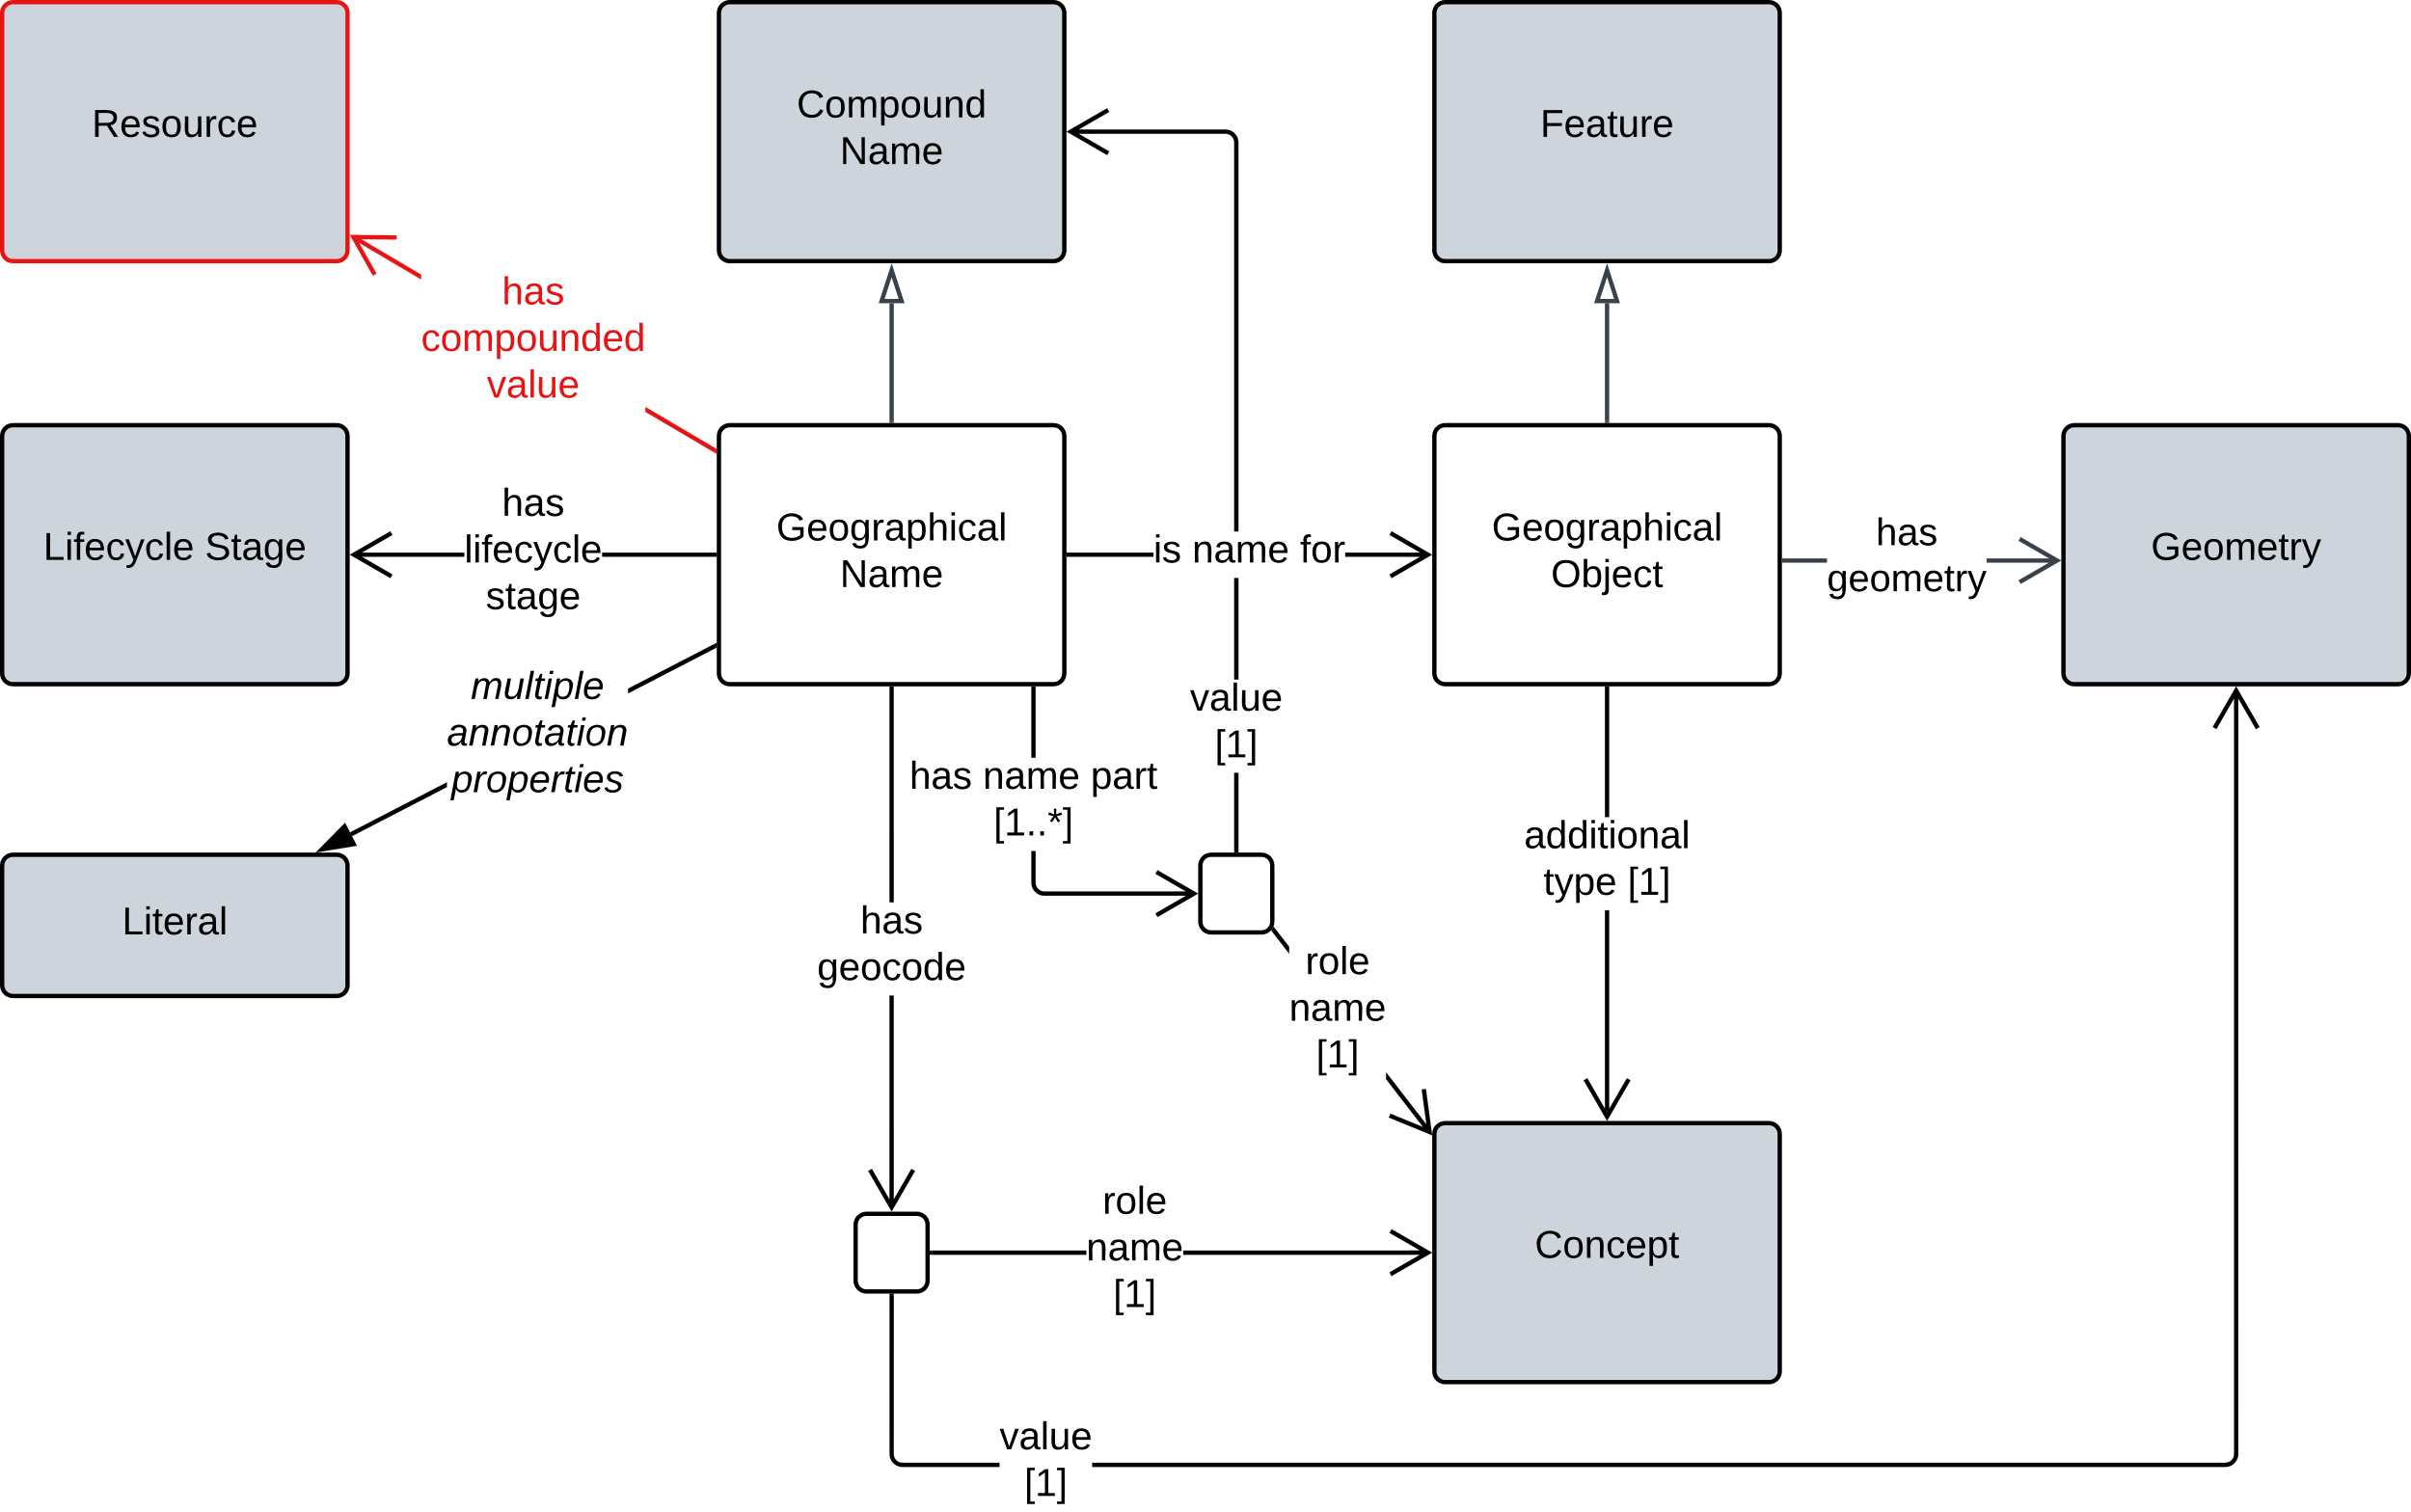
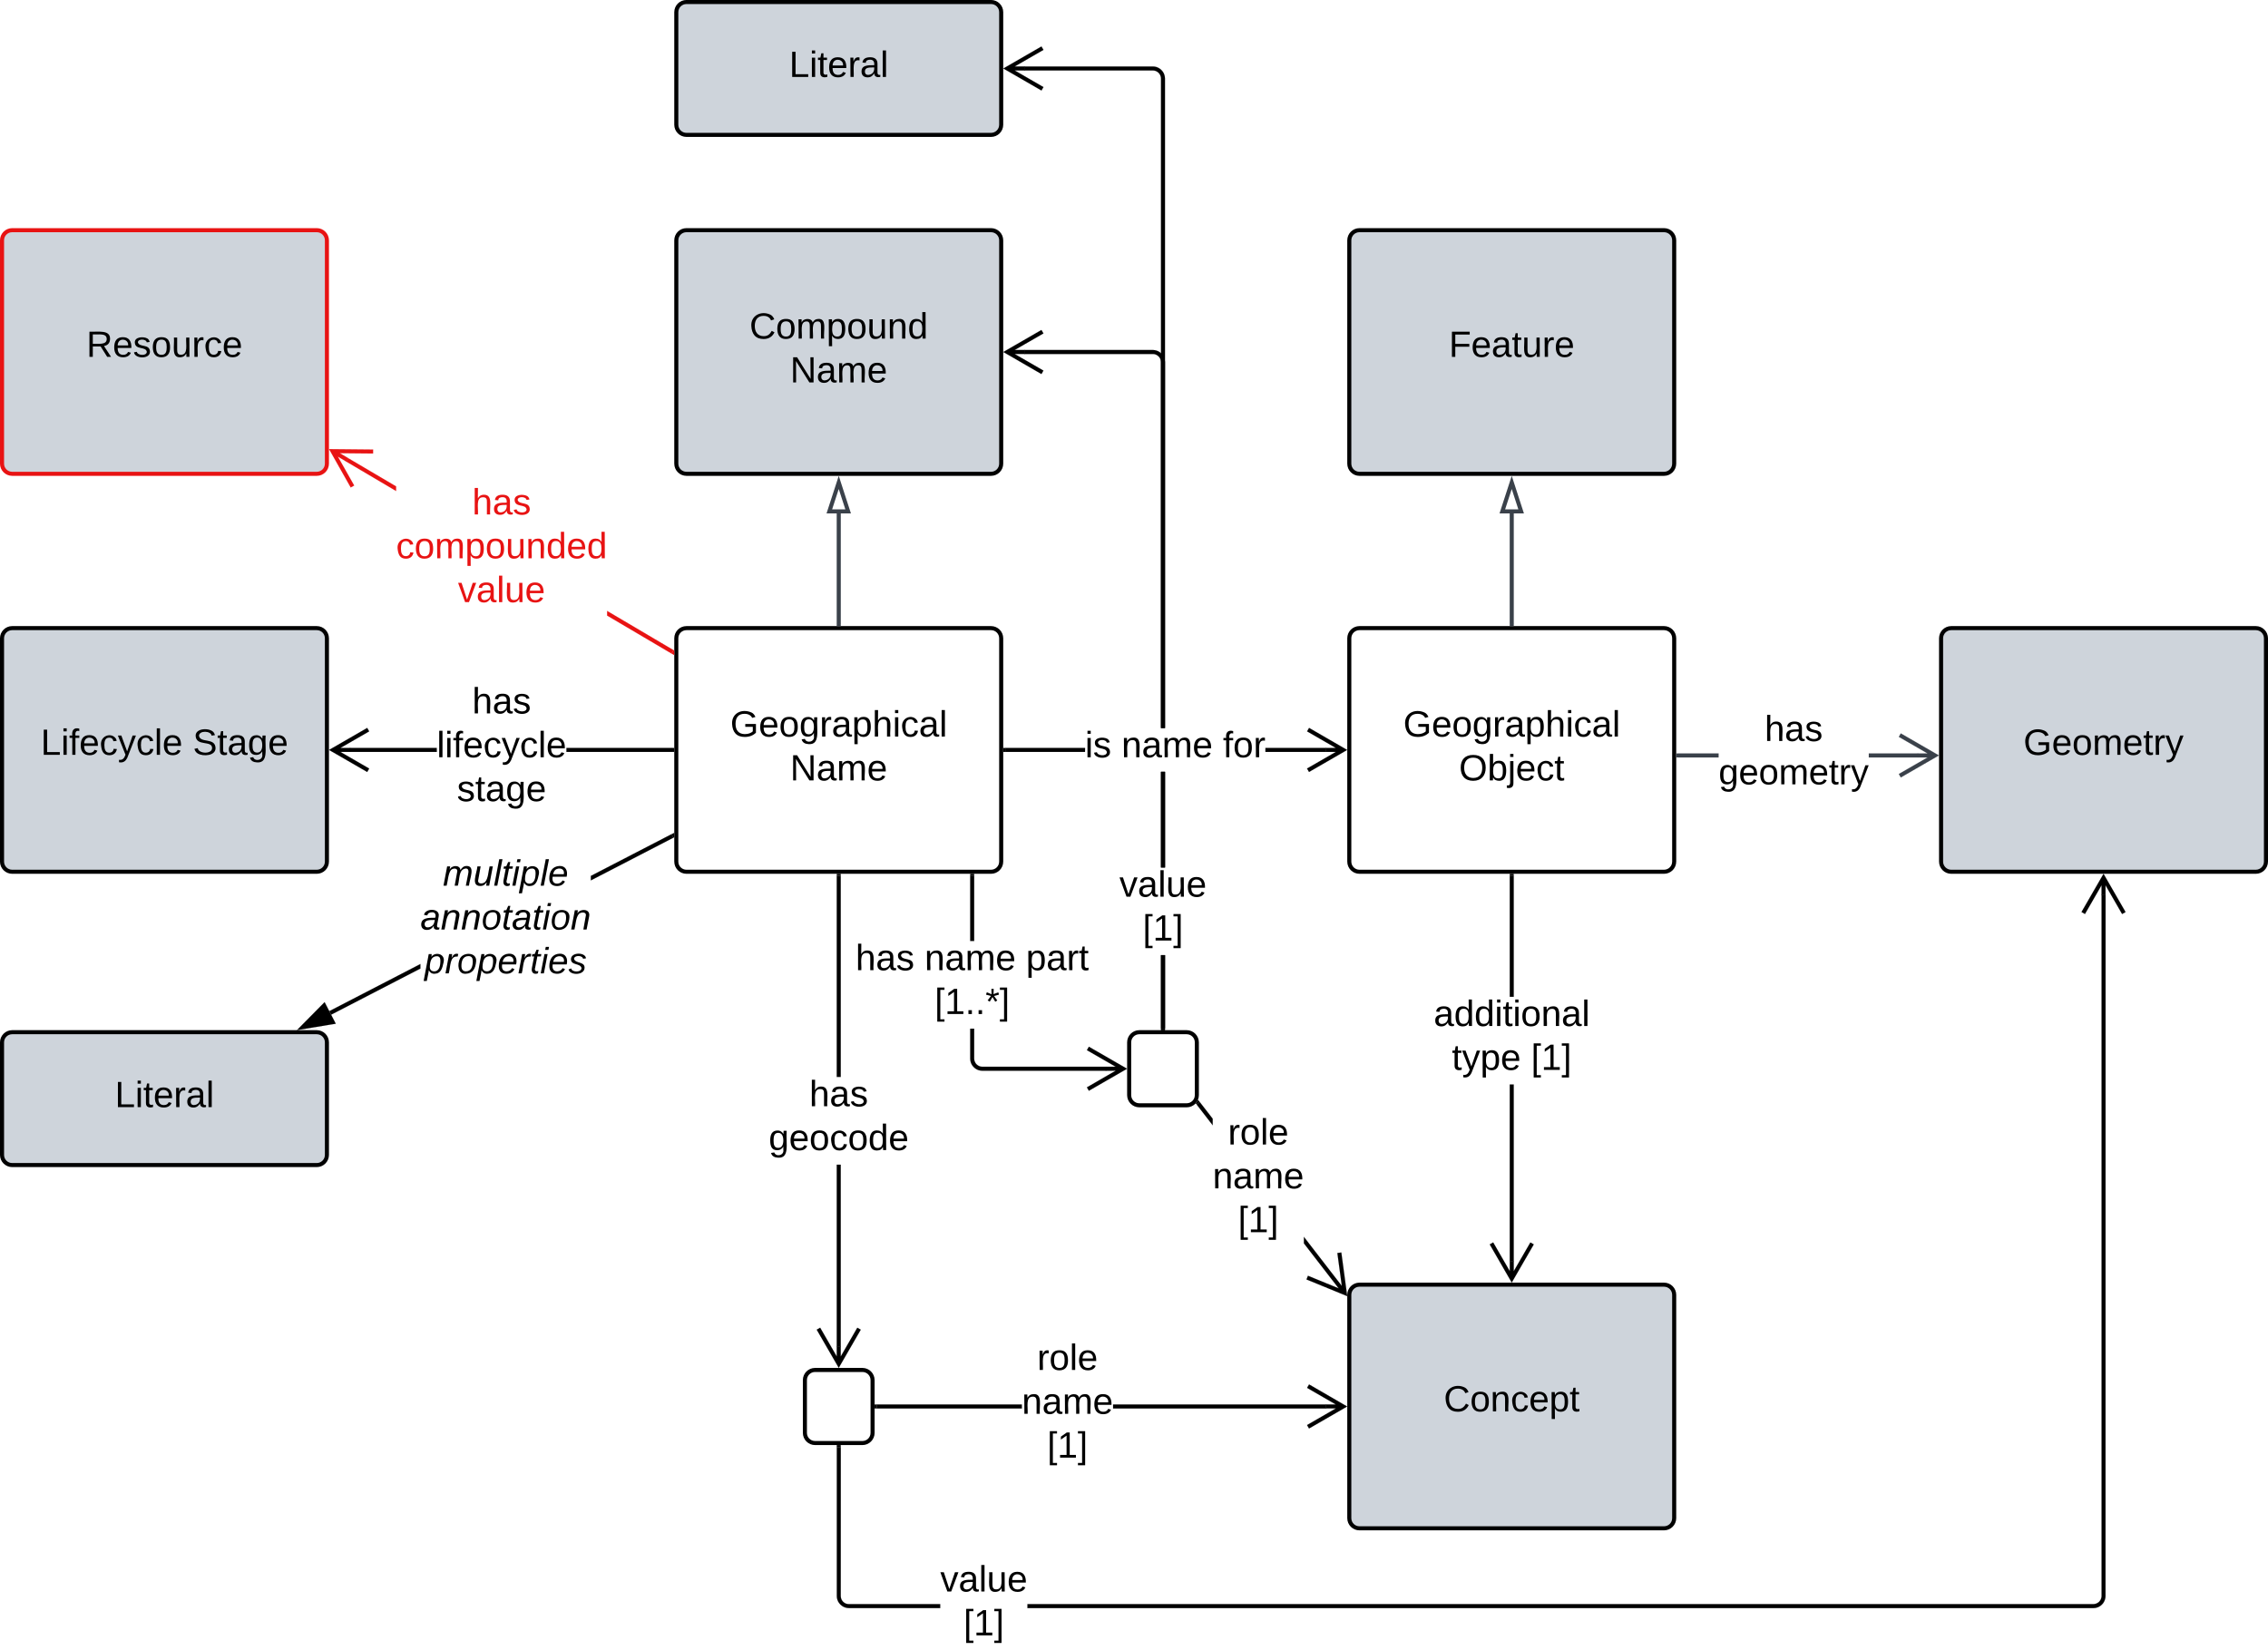
- <svg xmlns="http://www.w3.org/2000/svg" xmlns:ns1="lucid" xmlns:xlink="http://www.w3.org/1999/xlink" width="1116.92" height="700.28">
-   <g transform="translate(221.4369 704.0159)" ns1:page-tab-id="-rG4JPzH.xPq">
+ <svg xmlns="http://www.w3.org/2000/svg" xmlns:ns1="lucid" xmlns:xlink="http://www.w3.org/1999/xlink" width="1116.92" height="812.65">
+   <g transform="translate(221.4369 816.387)" ns1:page-tab-id="-rG4JPzH.xPq">
    <path d="M-500-1000h1500V0H-500z" fill="#fff" />
    <path d="M312.9-446.04h-39.28V-448h39.3zm118.76 0h-29.9V-448h29.9z" stroke="#000" stroke-width=".05" />
    <path d="M273.64-446.04h-1.02V-448h1.02z" />
    <path stroke="#000" stroke-width=".05" />
    <path d="M442-447.02l-18.78 10.85-.98-1.7 14.17-8.17h-4.85V-448h4.86l-14.16-8.17.98-1.7z" stroke="#000" stroke-width=".05" />
    <use xlink:href="#a" transform="matrix(1,0,0,1,312.9083,-457.8159) translate(0.005 14.4)" />
    <use xlink:href="#b" transform="matrix(1,0,0,1,312.9083,-457.8159) translate(17.955 14.4)" />
    <use xlink:href="#c" transform="matrix(1,0,0,1,312.9083,-457.8159) translate(67.905 14.4)" />
    <path d="M111.62-502.02a5 5 0 0 1 5-5h150a5 5 0 0 1 5 5v110a5 5 0 0 1-5 5h-150a5 5 0 0 1-5-5z" stroke="#000" stroke-width="2" fill="#fff" />
    <use xlink:href="#d" transform="matrix(1,0,0,1,123.6171,-495.0159) translate(14.575 41.4)" />
    <use xlink:href="#e" transform="matrix(1,0,0,1,123.6171,-495.0159) translate(44.05 63)" />
    <path d="M443.05-502.02a5 5 0 0 1 5-5h150a5 5 0 0 1 5 5v110a5 5 0 0 1-5 5h-150a5 5 0 0 1-5-5z" stroke="#000" stroke-width="2" fill="#fff" />
    <use xlink:href="#d" transform="matrix(1,0,0,1,455.0496,-495.0159) translate(14.575 41.4)" />
    <use xlink:href="#f" transform="matrix(1,0,0,1,455.0496,-495.0159) translate(42.025 63)" />
    <path d="M524.02-195.04h-1.94v-87.2h1.94zm0-130.4h-1.94v-59.58h1.94z" stroke="#000" stroke-width=".05" />
    <path d="M524.02-385h-1.94V-386h1.94z" />
    <path stroke="#000" stroke-width=".05" />
    <path d="M533.9-203.48l-10.85 18.78-10.84-18.78 1.7-.98 8.18 14.17v-4.85h1.94v4.86l8.2-14.16z" stroke="#000" stroke-width=".05" />
    <use xlink:href="#g" transform="matrix(1,0,0,1,484.6246,-325.4502) translate(0.005 14.4)" />
    <use xlink:href="#h" transform="matrix(1,0,0,1,484.6246,-325.4502) translate(8.93 36)" />
    <use xlink:href="#i" transform="matrix(1,0,0,1,484.6246,-325.4502) translate(47.93 36)" />
    <path d="M258.3-295.04l.06.67.15.6.25.6.33.53.4.48.5.4.53.34.6.25.6.14.67.05h60.88v1.96H262.3l-.9-.08-.9-.2-.88-.37-.8-.5-.7-.6-.62-.72-.5-.8-.35-.85-.22-.92-.07-.9v-14.78h1.95zm0-57.9h-1.94v-32.08h1.95z" stroke="#000" stroke-width=".05" />
    <path d="M258.3-385h-1.94V-386h1.95z" />
    <path stroke="#000" stroke-width=".05" />
    <path d="M333.6-290l-18.8 10.84-.97-1.68 14.17-8.2-4.86.02v-1.96H328l-14.17-8.18.98-1.68z" stroke="#000" stroke-width=".05" />
    <use xlink:href="#j" transform="matrix(1,0,0,1,199.8833,-352.9483) translate(0.005 14.4)" />
    <use xlink:href="#b" transform="matrix(1,0,0,1,199.8833,-352.9483) translate(34.005 14.4)" />
    <use xlink:href="#k" transform="matrix(1,0,0,1,199.8833,-352.9483) translate(83.955 14.4)" />
    <use xlink:href="#l" transform="matrix(1,0,0,1,199.8833,-352.9483) translate(38.955 36)" />
    <path d="M-220.44-698.02a5 5 0 0 1 5-5h150a5 5 0 0 1 5 5v110a5 5 0 0 1-5 5h-150a5 5 0 0 1-5-5z" stroke="#e81313" stroke-width="2" fill="#ced4db" />
    <use xlink:href="#m" transform="matrix(1,0,0,1,-208.4369,-691.0159) translate(29.55 50.4)" />
    <path d="M110.25-496.18l-1 1.68-31.7-18.7.02-2.27zm-136.63-80.65v2.27l-24.6-14.53.98-1.66z" stroke="#e81313" stroke-width=".05" fill="#e81313" />
    <path d="M110.62-495.96v2.26l-1.38-.8 1-1.7z" fill="#e81313" />
    <path stroke="#e81313" stroke-width=".05" fill="#e81313" />
    <path d="M-37.7-594.97l-.02 1.95-16.37-.16 4.2 2.47-1 1.67-4.18-2.47 8.05 14.25-1.7.96-10.66-18.88z" stroke="#e81313" stroke-width=".05" fill="#e81313" />
    <use xlink:href="#n" transform="matrix(1,0,0,1,-26.38494,-577.4159) translate(37.48 14.4)" />
    <use xlink:href="#o" transform="matrix(1,0,0,1,-26.38494,-577.4159) translate(0.005 36)" />
    <use xlink:href="#p" transform="matrix(1,0,0,1,-26.38494,-577.4159) translate(30.505 57.6)" />
    <path d="M-220.44-502.02a5 5 0 0 1 5-5h150a5 5 0 0 1 5 5v110a5 5 0 0 1-5 5h-150a5 5 0 0 1-5-5z" stroke="#000" stroke-width="2" fill="#ced4db" />
    <use xlink:href="#q" transform="matrix(1,0,0,1,-208.4369,-495.0159) translate(7.05 50.4)" />
    <use xlink:href="#r" transform="matrix(1,0,0,1,-208.4369,-495.0159) translate(81.95 50.4)" />
    <path d="M-6.33-446.04h-42.72V-448h42.7zm115.95 0h-52.1V-448h52.1z" stroke="#000" stroke-width=".05" />
    <path d="M110.62-446.04h-1.03V-448h1.02z" />
    <path stroke="#000" stroke-width=".05" />
    <path d="M-39.63-456.17L-53.8-448h4.86v1.96h-4.86l14.17 8.18-.97 1.7-18.8-10.86 18.8-10.84z" stroke="#000" stroke-width=".05" />
    <use xlink:href="#s" transform="matrix(1,0,0,1,-6.334938,-479.4159) translate(17.43 14.4)" />
    <use xlink:href="#t" transform="matrix(1,0,0,1,-6.334938,-479.4159) translate(0.005 36)" />
    <use xlink:href="#u" transform="matrix(1,0,0,1,-6.334938,-479.4159) translate(9.93 57.6)" />
    <path d="M624.9-443.34h-19.85v-1.95h19.86zm98.2 0h-24.2v-1.95h24.2z" stroke="#3a414a" stroke-width=".05" fill="#3a414a" />
    <path d="M605.08-443.34h-1.03v-1.95h1.03z" fill="#3a414a" />
    <path stroke="#3a414a" stroke-width=".05" fill="#3a414a" />
    <path d="M733.43-444.32l-18.78 10.85-.98-1.7 14.17-8.17h-4.86v-1.95h4.86l-14.17-8.17.98-1.7z" stroke="#3a414a" stroke-width=".05" fill="#3a414a" />
    <use xlink:href="#v" transform="matrix(1,0,0,1,624.9139,-465.6508) translate(22.67167 14.22222)" />
    <use xlink:href="#w" transform="matrix(1,0,0,1,624.9139,-465.6508) translate(0.005 35.55556)" />
    <path d="M-14.4-339.36l-43.96 22.73-.9-1.74 44.85-23.2zm124.58-64.44l-40.64 21.02v-2.2l39.74-20.55z" stroke="#000" stroke-width=".05" />
    <path d="M110.62-404.03l-.47.24-.9-1.72 1.37-.7z" />
    <path stroke="#000" stroke-width=".05" />
    <path d="M-57.56-312.92l-14.8 2.43 10.54-10.66z" />
    <path d="M-56.08-312.18l-19.1 3.14 13.6-13.76zm-13.48.24l10.5-1.73-3-5.85z" stroke="#000" stroke-width=".05" />
    <use xlink:href="#x" transform="matrix(1,0,0,1,-14.40786,-394.5703) translate(11.08 14.4)" />
    <use xlink:href="#y" transform="matrix(1,0,0,1,-14.40786,-394.5703) translate(0.005 36)" />
    <use xlink:href="#z" transform="matrix(1,0,0,1,-14.40786,-394.5703) translate(2.055 57.6)" />
    <path d="M734.48-502.02a5 5 0 0 1 5-5h150a5 5 0 0 1 5 5v110a5 5 0 0 1-5 5h-150a5 5 0 0 1-5-5z" stroke="#000" stroke-width="2" fill="#ced4db" />
    <use xlink:href="#A" transform="matrix(1,0,0,1,746.4822,-495.0159) translate(28.55 50.4)" />
    <path d="M111.62-698.02a5 5 0 0 1 5-5h150a5 5 0 0 1 5 5v110a5 5 0 0 1-5 5h-150a5 5 0 0 1-5-5z" stroke="#000" stroke-width="2" fill="#ced4db" />
    <use xlink:href="#B" transform="matrix(1,0,0,1,123.6171,-691.0159) translate(24.05 41.4)" />
    <use xlink:href="#e" transform="matrix(1,0,0,1,123.6171,-691.0159) translate(44.05 63)" />
    <path d="M191.62-509.02v-54.5" stroke="#3a414a" stroke-width="2" fill="none" />
    <path d="M192.6-508.02h-1.96v-1.02h1.95z" stroke="#3a414a" stroke-width=".05" fill="#3a414a" />
    <path d="M191.62-578.78l4.63 14.27h-9.27z" stroke="#3a414a" stroke-width="2" fill="#fff" />
    <path d="M443.05-698.02a5 5 0 0 1 5-5h150a5 5 0 0 1 5 5v110a5 5 0 0 1-5 5h-150a5 5 0 0 1-5-5z" stroke="#000" stroke-width="2" fill="#ced4db" />
    <use xlink:href="#C" transform="matrix(1,0,0,1,455.0496,-691.0159) translate(37.05 50.4)" />
    <path d="M523.05-509.02v-54.5" stroke="#3a414a" stroke-width="2" fill="none" />
    <path d="M524.02-508.02h-1.94v-1.02h1.94z" stroke="#3a414a" stroke-width=".05" fill="#3a414a" />
    <path d="M523.05-578.78l4.63 14.27h-9.27z" stroke="#3a414a" stroke-width="2" fill="#fff" />
    <path d="M-220.44-303a5 5 0 0 1 5-5h150a5 5 0 0 1 5 5v55.44a5 5 0 0 1-5 5h-150a5 5 0 0 1-5-5z" stroke="#000" stroke-width="2" fill="#ced4db" />
    <use xlink:href="#D" transform="matrix(1,0,0,1,-208.4369,-296) translate(43.575 24.9)" />
    <path d="M443.05-178.65a5 5 0 0 1 5-5h150a5 5 0 0 1 5 5v110a5 5 0 0 1-5 5h-150a5 5 0 0 1-5-5z" stroke="#000" stroke-width="2" fill="#ced4db" />
    <use xlink:href="#E" transform="matrix(1,0,0,1,455.0496,-171.6508) translate(34.525 50.4)" />
    <path d="M281.8-122.68h-71.52v-1.95h71.5zm149.86 0H326.74v-1.95h104.92z" stroke="#000" stroke-width=".05" />
    <path d="M210.3-122.68h-1.02v-1.95h1.03z" />
    <path stroke="#000" stroke-width=".05" />
    <path d="M442-123.65l-18.78 10.84-.98-1.7 14.17-8.18h-4.85v-1.95h4.86l-14.16-8.18.98-1.7z" stroke="#000" stroke-width=".05" />
    <use xlink:href="#F" transform="matrix(1,0,0,1,281.7872,-156.0508) translate(7.53 14.4)" />
    <use xlink:href="#G" transform="matrix(1,0,0,1,281.7872,-156.0508) translate(0.005 36)" />
    <use xlink:href="#H" transform="matrix(1,0,0,1,281.7872,-156.0508) translate(12.48 57.6)" />
    <path d="M192.6-153.04h-1.96v-89.7h1.95zm0-132.9h-1.96V-385h1.95z" stroke="#000" stroke-width=".05" />
    <path d="M192.6-385h-1.96V-386h1.95z" />
    <path stroke="#000" stroke-width=".05" />
    <path d="M202.46-161.48l-10.84 18.78-10.85-18.78 1.7-.98 8.17 14.17v-4.85h1.95v4.86l8.17-14.16z" stroke="#000" stroke-width=".05" />
-     <g>
-       <use xlink:href="#I" transform="matrix(1,0,0,1,157.1171,-285.9333) translate(20.005 14.4)" />
-       <use xlink:href="#J" transform="matrix(1,0,0,1,157.1171,-285.9333) translate(0.005 36)" />
-     </g>
+     <use xlink:href="#I" transform="matrix(1,0,0,1,157.1171,-285.9333) translate(20.005 14.4)" />
+     <use xlink:href="#J" transform="matrix(1,0,0,1,157.1171,-285.9333) translate(0.005 36)" />
    <path d="M436.47-186.77l-1.54 1.2L420.7-204v-3.18zm-60.7-78.62v3.2l-7.9-10.2 1.54-1.2z" stroke="#000" stroke-width=".05" />
    <path d="M369.43-273.58l-1.54 1.2-.48-.6.4-.5.5-.8.2-.48z" />
    <path stroke="#000" stroke-width=".05" />
    <path d="M442.02-178l-20.06-8.23.74-1.8 15.13 6.2-2.97-3.84 1.54-1.2 2.98 3.86-2.2-16.22 1.94-.27z" stroke="#000" stroke-width=".05" />
    <g>
      <use xlink:href="#F" transform="matrix(1,0,0,1,375.7589,-267.0901) translate(7.53 14.4)" />
      <use xlink:href="#G" transform="matrix(1,0,0,1,375.7589,-267.0901) translate(0.005 36)" />
      <use xlink:href="#H" transform="matrix(1,0,0,1,375.7589,-267.0901) translate(12.48 57.6)" />
    </g>
    <path d="M334.64-303a5 5 0 0 1 5-5h23.33a5 5 0 0 1 5 5v26a5 5 0 0 1-5 5h-23.33a5 5 0 0 1-5-5z" stroke="#000" stroke-width="2" fill="#fff" />
    <path d="M352.28-310h-1.95v-35.95h1.95zm0-79.15h-1.95v-47.07h1.95zm-5.04-254.77l.9.22.88.36.8.5.7.6.62.7.5.8.35.88.2.9.08.9v180.24h-1.95v-180.16l-.05-.66-.15-.62-.24-.58-.34-.54-.4-.48-.5-.4-.53-.34-.58-.24-.6-.15-.68-.04H283V-644h63.35z" stroke="#000" stroke-width=".05" />
    <path d="M352.28-309h-1.95v-1.03h1.95z" />
    <path stroke="#000" stroke-width=".05" />
    <path d="M292.43-652.17L278.25-644h4.86v1.96h-4.86l14.17 8.18-.98 1.7-18.78-10.86 18.78-10.84z" stroke="#000" stroke-width=".05" />
    <g>
      <use xlink:href="#K" transform="matrix(1,0,0,1,329.8313,-389.1475) translate(0.005 14.4)" />
      <use xlink:href="#H" transform="matrix(1,0,0,1,329.8313,-389.1475) translate(11.48 36)" />
    </g>
    <path d="M174.95-136.65a5 5 0 0 1 5-5h23.33a5 5 0 0 1 5 5v26a5 5 0 0 1-5 5h-23.33a5 5 0 0 1-5-5z" stroke="#000" stroke-width="2" fill="#fff" />
    <path d="M192.6-30.37l.05.67.14.6.23.6.33.53.4.48.5.42.53.33.57.24.62.14.66.05h44.95v1.94H196.6l-.9-.07-.9-.22-.88-.36-.8-.5-.7-.6-.62-.72-.5-.8-.35-.87-.22-.9-.06-.9v-73.35h1.95zm622.86.07l-.07.9-.23.9-.36.88-.48.8-.6.7-.72.62-.8.5-.87.35-.9.22-.9.07H284.55v-1.95h524.88l.67-.06.63-.15.58-.25.55-.33.48-.4.4-.5.34-.53.24-.6.16-.6.05-.67v-345.26h1.96z" stroke="#000" stroke-width=".05" />
    <path d="M192.6-103.63h-1.96v-1.02h1.95z" />
    <path stroke="#000" stroke-width=".05" />
    <path d="M825.33-367.18l-1.7.97-8.17-14.18v4.86h-1.95v-4.86l-8.17 14.17-1.7-.98 10.85-18.8z" stroke="#000" stroke-width=".05" />
    <g>
      <use xlink:href="#K" transform="matrix(1,0,0,1,241.6055,-46.93333) translate(0.005 14.4)" />
      <use xlink:href="#H" transform="matrix(1,0,0,1,241.6055,-46.93333) translate(11.48 36)" />
    </g>
+     <path d="M111.62-810.4a5 5 0 0 1 5-5h150a5 5 0 0 1 5 5v55.45a5 5 0 0 1-5 5h-150a5 5 0 0 1-5-5z" stroke="#000" stroke-width="2" fill="#ced4db" />
+     <g>
+       <use xlink:href="#D" transform="matrix(1,0,0,1,123.6171,-803.387) translate(43.575 24.9)" />
+     </g>
+     <path d="M352.28-310h-1.95v-35.95h1.95zm0-79.15h-1.95v-47.07h1.95zm-5.04-394.42l.9.22.88.36.8.5.7.6.62.72.5.8.35.87.2.9.08.9v319.88h-1.95v-319.8l-.05-.68-.15-.6-.24-.6-.34-.53-.4-.48-.5-.42-.53-.33-.58-.24-.6-.14-.68-.05H283v-1.94h63.35z" stroke="#000" stroke-width=".05" />
+     <path d="M352.28-309h-1.95v-1.03h1.95z" />
+     <path stroke="#000" stroke-width=".05" />
+     <path d="M292.43-791.82l-14.17 8.18h4.86v1.95h-4.86l14.17 8.2-.98 1.68-18.78-10.85 18.78-10.84z" stroke="#000" stroke-width=".05" />
    <defs>
      <path d="M24-231v-30h32v30H24zM24 0v-190h32V0H24" id="L" />
      <path d="M135-143c-3-34-86-38-87 0 15 53 115 12 119 90S17 21 10-45l28-5c4 36 97 45 98 0-10-56-113-15-118-90-4-57 82-63 122-42 12 7 21 19 24 35" id="M" />
      <g id="a">
        <use transform="matrix(0.05,0,0,0.05,0,0)" xlink:href="#L" />
        <use transform="matrix(0.05,0,0,0.05,3.95,0)" xlink:href="#M" />
      </g>
      <path d="M117-194c89-4 53 116 60 194h-32v-121c0-31-8-49-39-48C34-167 62-67 57 0H25l-1-190h30c1 10-1 24 2 32 11-22 29-35 61-36" id="N" />
      <path d="M141-36C126-15 110 5 73 4 37 3 15-17 15-53c-1-64 63-63 125-63 3-35-9-54-41-54-24 1-41 7-42 31l-33-3c5-37 33-52 76-52 45 0 72 20 72 64v82c-1 20 7 32 28 27v20c-31 9-61-2-59-35zM48-53c0 20 12 33 32 33 41-3 63-29 60-74-43 2-92-5-92 41" id="O" />
      <path d="M210-169c-67 3-38 105-44 169h-31v-121c0-29-5-50-35-48C34-165 62-65 56 0H25l-1-190h30c1 10-1 24 2 32 10-44 99-50 107 0 11-21 27-35 58-36 85-2 47 119 55 194h-31v-121c0-29-5-49-35-48" id="P" />
      <path d="M100-194c63 0 86 42 84 106H49c0 40 14 67 53 68 26 1 43-12 49-29l28 8c-11 28-37 45-77 45C44 4 14-33 15-96c1-61 26-98 85-98zm52 81c6-60-76-77-97-28-3 7-6 17-6 28h103" id="Q" />
      <g id="b">
        <use transform="matrix(0.05,0,0,0.05,0,0)" xlink:href="#N" />
        <use transform="matrix(0.05,0,0,0.05,10,0)" xlink:href="#O" />
        <use transform="matrix(0.05,0,0,0.05,20,0)" xlink:href="#P" />
        <use transform="matrix(0.05,0,0,0.05,34.95,0)" xlink:href="#Q" />
      </g>
      <path d="M101-234c-31-9-42 10-38 44h38v23H63V0H32v-167H5v-23h27c-7-52 17-82 69-68v24" id="R" />
      <path d="M100-194c62-1 85 37 85 99 1 63-27 99-86 99S16-35 15-95c0-66 28-99 85-99zM99-20c44 1 53-31 53-75 0-43-8-75-51-75s-53 32-53 75 10 74 51 75" id="S" />
      <path d="M114-163C36-179 61-72 57 0H25l-1-190h30c1 12-1 29 2 39 6-27 23-49 58-41v29" id="T" />
      <g id="c">
        <use transform="matrix(0.05,0,0,0.05,0,0)" xlink:href="#R" />
        <use transform="matrix(0.05,0,0,0.05,5,0)" xlink:href="#S" />
        <use transform="matrix(0.05,0,0,0.05,15,0)" xlink:href="#T" />
      </g>
      <path d="M143 4C61 4 22-44 18-125c-5-107 100-154 193-111 17 8 29 25 37 43l-32 9c-13-25-37-40-76-40-61 0-88 39-88 99 0 61 29 100 91 101 35 0 62-11 79-27v-45h-74v-28h105v86C228-13 192 4 143 4" id="U" />
      <path d="M177-190C167-65 218 103 67 71c-23-6-38-20-44-43l32-5c15 47 100 32 89-28v-30C133-14 115 1 83 1 29 1 15-40 15-95c0-56 16-97 71-98 29-1 48 16 59 35 1-10 0-23 2-32h30zM94-22c36 0 50-32 50-73 0-42-14-75-50-75-39 0-46 34-46 75s6 73 46 73" id="V" />
      <path d="M115-194c55 1 70 41 70 98S169 2 115 4C84 4 66-9 55-30l1 105H24l-1-265h31l2 30c10-21 28-34 59-34zm-8 174c40 0 45-34 45-75s-6-73-45-74c-42 0-51 32-51 76 0 43 10 73 51 73" id="W" />
      <path d="M106-169C34-169 62-67 57 0H25v-261h32l-1 103c12-21 28-36 61-36 89 0 53 116 60 194h-32v-121c2-32-8-49-39-48" id="X" />
      <path d="M96-169c-40 0-48 33-48 73s9 75 48 75c24 0 41-14 43-38l32 2c-6 37-31 61-74 61-59 0-76-41-82-99-10-93 101-131 147-64 4 7 5 14 7 22l-32 3c-4-21-16-35-41-35" id="Y" />
      <path d="M24 0v-261h32V0H24" id="Z" />
      <g id="d">
        <use transform="matrix(0.05,0,0,0.05,0,0)" xlink:href="#U" />
        <use transform="matrix(0.05,0,0,0.05,14,0)" xlink:href="#Q" />
        <use transform="matrix(0.05,0,0,0.05,24,0)" xlink:href="#S" />
        <use transform="matrix(0.05,0,0,0.05,34,0)" xlink:href="#V" />
        <use transform="matrix(0.05,0,0,0.05,44,0)" xlink:href="#T" />
        <use transform="matrix(0.05,0,0,0.05,49.95,0)" xlink:href="#O" />
        <use transform="matrix(0.05,0,0,0.05,59.95,0)" xlink:href="#W" />
        <use transform="matrix(0.05,0,0,0.05,69.95,0)" xlink:href="#X" />
        <use transform="matrix(0.05,0,0,0.05,79.95,0)" xlink:href="#L" />
        <use transform="matrix(0.05,0,0,0.05,83.9,0)" xlink:href="#Y" />
        <use transform="matrix(0.05,0,0,0.05,92.9,0)" xlink:href="#O" />
        <use transform="matrix(0.05,0,0,0.05,102.9,0)" xlink:href="#Z" />
      </g>
      <path d="M190 0L58-211 59 0H30v-248h39L202-35l-2-213h31V0h-41" id="aa" />
      <g id="e">
        <use transform="matrix(0.05,0,0,0.05,0,0)" xlink:href="#aa" />
        <use transform="matrix(0.05,0,0,0.05,12.95,0)" xlink:href="#O" />
        <use transform="matrix(0.05,0,0,0.05,22.95,0)" xlink:href="#P" />
        <use transform="matrix(0.05,0,0,0.05,37.9,0)" xlink:href="#Q" />
      </g>
      <path d="M140-251c81 0 123 46 123 126C263-46 219 4 140 4 59 4 17-45 17-125s42-126 123-126zm0 227c63 0 89-41 89-101s-29-99-89-99c-61 0-89 39-89 99S79-25 140-24" id="ab" />
      <path d="M115-194c53 0 69 39 70 98 0 66-23 100-70 100C84 3 66-7 56-30L54 0H23l1-261h32v101c10-23 28-34 59-34zm-8 174c40 0 45-34 45-75 0-40-5-75-45-74-42 0-51 32-51 76 0 43 10 73 51 73" id="ac" />
      <path d="M24-231v-30h32v30H24zM-9 49c24 4 33-6 33-30v-209h32V24c2 40-23 58-65 49V49" id="ad" />
      <path d="M59-47c-2 24 18 29 38 22v24C64 9 27 4 27-40v-127H5v-23h24l9-43h21v43h35v23H59v120" id="ae" />
      <g id="f">
        <use transform="matrix(0.05,0,0,0.05,0,0)" xlink:href="#ab" />
        <use transform="matrix(0.05,0,0,0.05,14,0)" xlink:href="#ac" />
        <use transform="matrix(0.05,0,0,0.05,24,0)" xlink:href="#ad" />
        <use transform="matrix(0.05,0,0,0.05,27.95,0)" xlink:href="#Q" />
        <use transform="matrix(0.05,0,0,0.05,37.95,0)" xlink:href="#Y" />
        <use transform="matrix(0.05,0,0,0.05,46.95,0)" xlink:href="#ae" />
      </g>
      <path d="M85-194c31 0 48 13 60 33l-1-100h32l1 261h-30c-2-10 0-23-3-31C134-8 116 4 85 4 32 4 16-35 15-94c0-66 23-100 70-100zm9 24c-40 0-46 34-46 75 0 40 6 74 45 74 42 0 51-32 51-76 0-42-9-74-50-73" id="af" />
      <g id="g">
        <use transform="matrix(0.05,0,0,0.05,0,0)" xlink:href="#O" />
        <use transform="matrix(0.05,0,0,0.05,10,0)" xlink:href="#af" />
        <use transform="matrix(0.05,0,0,0.05,20,0)" xlink:href="#af" />
        <use transform="matrix(0.05,0,0,0.05,30,0)" xlink:href="#L" />
        <use transform="matrix(0.05,0,0,0.05,33.95,0)" xlink:href="#ae" />
        <use transform="matrix(0.05,0,0,0.05,38.95,0)" xlink:href="#L" />
        <use transform="matrix(0.05,0,0,0.05,42.9,0)" xlink:href="#S" />
        <use transform="matrix(0.05,0,0,0.05,52.9,0)" xlink:href="#N" />
        <use transform="matrix(0.05,0,0,0.05,62.9,0)" xlink:href="#O" />
        <use transform="matrix(0.05,0,0,0.05,72.9,0)" xlink:href="#Z" />
      </g>
      <path d="M179-190L93 31C79 59 56 82 12 73V49c39 6 53-20 64-50L1-190h34L92-34l54-156h33" id="ag" />
      <g id="h">
        <use transform="matrix(0.05,0,0,0.05,0,0)" xlink:href="#ae" />
        <use transform="matrix(0.05,0,0,0.05,5,0)" xlink:href="#ag" />
        <use transform="matrix(0.05,0,0,0.05,14,0)" xlink:href="#W" />
        <use transform="matrix(0.05,0,0,0.05,24,0)" xlink:href="#Q" />
      </g>
      <path d="M26 75v-336h71v23H56V52h41v23H26" id="ah" />
      <path d="M27 0v-27h64v-190l-56 39v-29l58-41h29v221h61V0H27" id="ai" />
      <path d="M3 75V52h41v-290H3v-23h71V75H3" id="aj" />
      <g id="i">
        <use transform="matrix(0.05,0,0,0.05,0,0)" xlink:href="#ah" />
        <use transform="matrix(0.05,0,0,0.05,5,0)" xlink:href="#ai" />
        <use transform="matrix(0.05,0,0,0.05,15,0)" xlink:href="#aj" />
      </g>
      <g id="j">
        <use transform="matrix(0.05,0,0,0.05,0,0)" xlink:href="#X" />
        <use transform="matrix(0.05,0,0,0.05,10,0)" xlink:href="#O" />
        <use transform="matrix(0.05,0,0,0.05,20,0)" xlink:href="#M" />
      </g>
      <g id="k">
        <use transform="matrix(0.05,0,0,0.05,0,0)" xlink:href="#W" />
        <use transform="matrix(0.05,0,0,0.05,10,0)" xlink:href="#O" />
        <use transform="matrix(0.05,0,0,0.05,20,0)" xlink:href="#T" />
        <use transform="matrix(0.05,0,0,0.05,25.95,0)" xlink:href="#ae" />
      </g>
      <path d="M33 0v-38h34V0H33" id="ak" />
      <path d="M80-196l47-18 7 23-49 13 32 44-20 13-27-46-27 45-21-12 33-44-49-13 8-23 47 19-2-53h23" id="al" />
      <g id="l">
        <use transform="matrix(0.05,0,0,0.05,0,0)" xlink:href="#ah" />
        <use transform="matrix(0.05,0,0,0.05,5,0)" xlink:href="#ai" />
        <use transform="matrix(0.05,0,0,0.05,15,0)" xlink:href="#ak" />
        <use transform="matrix(0.05,0,0,0.05,20,0)" xlink:href="#ak" />
        <use transform="matrix(0.05,0,0,0.05,25,0)" xlink:href="#al" />
        <use transform="matrix(0.05,0,0,0.05,32,0)" xlink:href="#aj" />
      </g>
      <path d="M233-177c-1 41-23 64-60 70L243 0h-38l-65-103H63V0H30v-248c88 3 205-21 203 71zM63-129c60-2 137 13 137-47 0-61-80-42-137-45v92" id="am" />
      <path d="M84 4C-5 8 30-112 23-190h32v120c0 31 7 50 39 49 72-2 45-101 50-169h31l1 190h-30c-1-10 1-25-2-33-11 22-28 36-60 37" id="an" />
      <g id="m">
        <use transform="matrix(0.05,0,0,0.05,0,0)" xlink:href="#am" />
        <use transform="matrix(0.05,0,0,0.05,12.95,0)" xlink:href="#Q" />
        <use transform="matrix(0.05,0,0,0.05,22.95,0)" xlink:href="#M" />
        <use transform="matrix(0.05,0,0,0.05,31.95,0)" xlink:href="#S" />
        <use transform="matrix(0.05,0,0,0.05,41.95,0)" xlink:href="#an" />
        <use transform="matrix(0.05,0,0,0.05,51.95,0)" xlink:href="#T" />
        <use transform="matrix(0.05,0,0,0.05,57.9,0)" xlink:href="#Y" />
        <use transform="matrix(0.05,0,0,0.05,66.9,0)" xlink:href="#Q" />
      </g>
      <path fill="#e81313" d="M106-169C34-169 62-67 57 0H25v-261h32l-1 103c12-21 28-36 61-36 89 0 53 116 60 194h-32v-121c2-32-8-49-39-48" id="ao" />
      <path fill="#e81313" d="M141-36C126-15 110 5 73 4 37 3 15-17 15-53c-1-64 63-63 125-63 3-35-9-54-41-54-24 1-41 7-42 31l-33-3c5-37 33-52 76-52 45 0 72 20 72 64v82c-1 20 7 32 28 27v20c-31 9-61-2-59-35zM48-53c0 20 12 33 32 33 41-3 63-29 60-74-43 2-92-5-92 41" id="ap" />
      <path fill="#e81313" d="M135-143c-3-34-86-38-87 0 15 53 115 12 119 90S17 21 10-45l28-5c4 36 97 45 98 0-10-56-113-15-118-90-4-57 82-63 122-42 12 7 21 19 24 35" id="aq" />
      <g id="n">
        <use transform="matrix(0.05,0,0,0.05,0,0)" xlink:href="#ao" />
        <use transform="matrix(0.05,0,0,0.05,10,0)" xlink:href="#ap" />
        <use transform="matrix(0.05,0,0,0.05,20,0)" xlink:href="#aq" />
      </g>
      <path fill="#e81313" d="M96-169c-40 0-48 33-48 73s9 75 48 75c24 0 41-14 43-38l32 2c-6 37-31 61-74 61-59 0-76-41-82-99-10-93 101-131 147-64 4 7 5 14 7 22l-32 3c-4-21-16-35-41-35" id="ar" />
      <path fill="#e81313" d="M100-194c62-1 85 37 85 99 1 63-27 99-86 99S16-35 15-95c0-66 28-99 85-99zM99-20c44 1 53-31 53-75 0-43-8-75-51-75s-53 32-53 75 10 74 51 75" id="as" />
      <path fill="#e81313" d="M210-169c-67 3-38 105-44 169h-31v-121c0-29-5-50-35-48C34-165 62-65 56 0H25l-1-190h30c1 10-1 24 2 32 10-44 99-50 107 0 11-21 27-35 58-36 85-2 47 119 55 194h-31v-121c0-29-5-49-35-48" id="at" />
      <path fill="#e81313" d="M115-194c55 1 70 41 70 98S169 2 115 4C84 4 66-9 55-30l1 105H24l-1-265h31l2 30c10-21 28-34 59-34zm-8 174c40 0 45-34 45-75s-6-73-45-74c-42 0-51 32-51 76 0 43 10 73 51 73" id="au" />
      <path fill="#e81313" d="M84 4C-5 8 30-112 23-190h32v120c0 31 7 50 39 49 72-2 45-101 50-169h31l1 190h-30c-1-10 1-25-2-33-11 22-28 36-60 37" id="av" />
      <path fill="#e81313" d="M117-194c89-4 53 116 60 194h-32v-121c0-31-8-49-39-48C34-167 62-67 57 0H25l-1-190h30c1 10-1 24 2 32 11-22 29-35 61-36" id="aw" />
      <path fill="#e81313" d="M85-194c31 0 48 13 60 33l-1-100h32l1 261h-30c-2-10 0-23-3-31C134-8 116 4 85 4 32 4 16-35 15-94c0-66 23-100 70-100zm9 24c-40 0-46 34-46 75 0 40 6 74 45 74 42 0 51-32 51-76 0-42-9-74-50-73" id="ax" />
      <path fill="#e81313" d="M100-194c63 0 86 42 84 106H49c0 40 14 67 53 68 26 1 43-12 49-29l28 8c-11 28-37 45-77 45C44 4 14-33 15-96c1-61 26-98 85-98zm52 81c6-60-76-77-97-28-3 7-6 17-6 28h103" id="ay" />
      <g id="o">
        <use transform="matrix(0.05,0,0,0.05,0,0)" xlink:href="#ar" />
        <use transform="matrix(0.05,0,0,0.05,9,0)" xlink:href="#as" />
        <use transform="matrix(0.05,0,0,0.05,19,0)" xlink:href="#at" />
        <use transform="matrix(0.05,0,0,0.05,33.95,0)" xlink:href="#au" />
        <use transform="matrix(0.05,0,0,0.05,43.95,0)" xlink:href="#as" />
        <use transform="matrix(0.05,0,0,0.05,53.95,0)" xlink:href="#av" />
        <use transform="matrix(0.05,0,0,0.05,63.95,0)" xlink:href="#aw" />
        <use transform="matrix(0.05,0,0,0.05,73.95,0)" xlink:href="#ax" />
        <use transform="matrix(0.05,0,0,0.05,83.95,0)" xlink:href="#ay" />
        <use transform="matrix(0.05,0,0,0.05,93.95,0)" xlink:href="#ax" />
      </g>
      <path fill="#e81313" d="M108 0H70L1-190h34L89-25l56-165h34" id="az" />
      <path fill="#e81313" d="M24 0v-261h32V0H24" id="aA" />
      <g id="p">
        <use transform="matrix(0.05,0,0,0.05,0,0)" xlink:href="#az" />
        <use transform="matrix(0.05,0,0,0.05,9,0)" xlink:href="#ap" />
        <use transform="matrix(0.05,0,0,0.05,19,0)" xlink:href="#aA" />
        <use transform="matrix(0.05,0,0,0.05,22.95,0)" xlink:href="#av" />
        <use transform="matrix(0.05,0,0,0.05,32.95,0)" xlink:href="#ay" />
      </g>
      <path d="M30 0v-248h33v221h125V0H30" id="aB" />
      <g id="q">
        <use transform="matrix(0.05,0,0,0.05,0,0)" xlink:href="#aB" />
        <use transform="matrix(0.05,0,0,0.05,10,0)" xlink:href="#L" />
        <use transform="matrix(0.05,0,0,0.05,13.95,0)" xlink:href="#R" />
        <use transform="matrix(0.05,0,0,0.05,18.95,0)" xlink:href="#Q" />
        <use transform="matrix(0.05,0,0,0.05,28.95,0)" xlink:href="#Y" />
        <use transform="matrix(0.05,0,0,0.05,37.95,0)" xlink:href="#ag" />
        <use transform="matrix(0.05,0,0,0.05,46.95,0)" xlink:href="#Y" />
        <use transform="matrix(0.05,0,0,0.05,55.95,0)" xlink:href="#Z" />
        <use transform="matrix(0.05,0,0,0.05,59.9,0)" xlink:href="#Q" />
      </g>
      <path d="M185-189c-5-48-123-54-124 2 14 75 158 14 163 119 3 78-121 87-175 55-17-10-28-26-33-46l33-7c5 56 141 63 141-1 0-78-155-14-162-118-5-82 145-84 179-34 5 7 8 16 11 25" id="aC" />
      <g id="r">
        <use transform="matrix(0.05,0,0,0.05,0,0)" xlink:href="#aC" />
        <use transform="matrix(0.05,0,0,0.05,12,0)" xlink:href="#ae" />
        <use transform="matrix(0.05,0,0,0.05,17,0)" xlink:href="#O" />
        <use transform="matrix(0.05,0,0,0.05,27,0)" xlink:href="#V" />
        <use transform="matrix(0.05,0,0,0.05,37,0)" xlink:href="#Q" />
      </g>
      <g id="s">
        <use transform="matrix(0.05,0,0,0.05,0,0)" xlink:href="#X" />
        <use transform="matrix(0.05,0,0,0.05,10,0)" xlink:href="#O" />
        <use transform="matrix(0.05,0,0,0.05,20,0)" xlink:href="#M" />
      </g>
      <g id="t">
        <use transform="matrix(0.05,0,0,0.05,0,0)" xlink:href="#Z" />
        <use transform="matrix(0.05,0,0,0.05,3.95,0)" xlink:href="#L" />
        <use transform="matrix(0.05,0,0,0.05,7.9,0)" xlink:href="#R" />
        <use transform="matrix(0.05,0,0,0.05,12.9,0)" xlink:href="#Q" />
        <use transform="matrix(0.05,0,0,0.05,22.9,0)" xlink:href="#Y" />
        <use transform="matrix(0.05,0,0,0.05,31.9,0)" xlink:href="#ag" />
        <use transform="matrix(0.05,0,0,0.05,40.9,0)" xlink:href="#Y" />
        <use transform="matrix(0.05,0,0,0.05,49.9,0)" xlink:href="#Z" />
        <use transform="matrix(0.05,0,0,0.05,53.85,0)" xlink:href="#Q" />
      </g>
      <g id="u">
        <use transform="matrix(0.05,0,0,0.05,0,0)" xlink:href="#M" />
        <use transform="matrix(0.05,0,0,0.05,9,0)" xlink:href="#ae" />
        <use transform="matrix(0.05,0,0,0.05,14,0)" xlink:href="#O" />
        <use transform="matrix(0.05,0,0,0.05,24,0)" xlink:href="#V" />
        <use transform="matrix(0.05,0,0,0.05,34,0)" xlink:href="#Q" />
      </g>
      <g id="v">
        <use transform="matrix(0.04938272,0,0,0.04938272,0,0)" xlink:href="#X" />
        <use transform="matrix(0.04938272,0,0,0.04938272,9.876543,0)" xlink:href="#O" />
        <use transform="matrix(0.04938272,0,0,0.04938272,19.75309,0)" xlink:href="#M" />
      </g>
      <g id="w">
        <use transform="matrix(0.04938272,0,0,0.04938272,0,0)" xlink:href="#V" />
        <use transform="matrix(0.04938272,0,0,0.04938272,9.876543,0)" xlink:href="#Q" />
        <use transform="matrix(0.04938272,0,0,0.04938272,19.75309,0)" xlink:href="#S" />
        <use transform="matrix(0.04938272,0,0,0.04938272,29.62963,0)" xlink:href="#P" />
        <use transform="matrix(0.04938272,0,0,0.04938272,44.39506,0)" xlink:href="#Q" />
        <use transform="matrix(0.04938272,0,0,0.04938272,54.2716,0)" xlink:href="#ae" />
        <use transform="matrix(0.04938272,0,0,0.04938272,59.20988,0)" xlink:href="#T" />
        <use transform="matrix(0.04938272,0,0,0.04938272,65.08642,0)" xlink:href="#ag" />
      </g>
      <path d="M248-111c6-24 9-61-24-58-72 9-57 108-77 169h-31l26-142c3-37-50-30-64-10C52-115 50-51 37 0H6l36-190h30c-1 10-6 24-4 32 13-43 101-52 105 5 13-22 29-41 61-41 90 0 28 129 23 194h-31" id="aD" />
      <path d="M67 3c-93-2-31-127-26-193h32L48-50c-3 39 53 32 70 12 30-34 30-101 43-152h32L157 0h-30c1-10 6-24 4-33-14 20-29 37-64 36" id="aE" />
      <path d="M6 0l50-261h32L37 0H6" id="aF" />
      <path d="M51-54c-9 22 5 41 31 30L79-1C43 14 10-4 19-52l22-115H19l5-23h22l19-43h21l-9 43h35l-4 23H73" id="aG" />
      <path d="M50-231l6-30h32l-6 30H50zM6 0l37-190h31L37 0H6" id="aH" />
      <path d="M67-162c32-53 139-36 121 50C175-51 163 2 97 4 68 4 52-11 42-31 38 6 28 39 22 75H-9l50-265h29c-1 10 0 20-3 28zm89 36c0-26-10-43-35-43-54 0-67 50-69 103-1 29 14 45 42 46 53 0 62-58 62-106" id="aI" />
      <path d="M111-194c62-3 86 47 72 106H45c-7 38 6 69 45 68 27-1 43-14 53-32l24 11C152-15 129 4 87 4 38 3 12-23 12-71c0-70 32-119 99-123zm44 81c14-66-71-72-95-28-4 8-8 17-11 28h106" id="aJ" />
      <g id="x">
        <use transform="matrix(0.05,0,0,0.05,0,0)" xlink:href="#aD" />
        <use transform="matrix(0.05,0,0,0.05,14.95,0)" xlink:href="#aE" />
        <use transform="matrix(0.05,0,0,0.05,24.95,0)" xlink:href="#aF" />
        <use transform="matrix(0.05,0,0,0.05,28.9,0)" xlink:href="#aG" />
        <use transform="matrix(0.05,0,0,0.05,33.9,0)" xlink:href="#aH" />
        <use transform="matrix(0.05,0,0,0.05,37.85,0)" xlink:href="#aI" />
        <use transform="matrix(0.05,0,0,0.05,47.85,0)" xlink:href="#aF" />
        <use transform="matrix(0.05,0,0,0.05,51.8,0)" xlink:href="#aJ" />
      </g>
      <path d="M165-48c-4 18 1 34 23 27l-3 20c-29 8-62 0-52-35h-2C116-14 99 4 63 4 30 4 8-16 8-49c0-68 71-67 138-67 10-26 0-56-31-54-26 1-42 9-47 31l-32-5c8-67 160-71 144 15-5 28-9 54-15 81zM42-50c3 52 80 24 89-6 7-12 7-24 11-38-47 1-103-4-100 44" id="aK" />
      <path d="M67-158c22-48 132-52 116 29L158 0h-32l25-140c3-38-53-32-70-12C52-117 51-52 38 0H6l36-190h30" id="aL" />
      <path d="M30-147c31-64 166-65 159 27C183-49 158 1 86 4 9 8 1-88 30-147zM88-20c53 0 68-48 68-100 0-31-11-51-44-50-52 1-68 46-68 97 0 32 13 53 44 53" id="aM" />
      <g id="y">
        <use transform="matrix(0.05,0,0,0.05,0,0)" xlink:href="#aK" />
        <use transform="matrix(0.05,0,0,0.05,10,0)" xlink:href="#aL" />
        <use transform="matrix(0.05,0,0,0.05,20,0)" xlink:href="#aL" />
        <use transform="matrix(0.05,0,0,0.05,30,0)" xlink:href="#aM" />
        <use transform="matrix(0.05,0,0,0.05,40,0)" xlink:href="#aG" />
        <use transform="matrix(0.05,0,0,0.05,45,0)" xlink:href="#aK" />
        <use transform="matrix(0.05,0,0,0.05,55,0)" xlink:href="#aG" />
        <use transform="matrix(0.05,0,0,0.05,60,0)" xlink:href="#aH" />
        <use transform="matrix(0.05,0,0,0.05,63.95,0)" xlink:href="#aM" />
        <use transform="matrix(0.05,0,0,0.05,73.95,0)" xlink:href="#aL" />
      </g>
      <path d="M66-151c12-25 30-51 66-40l-6 26C45-176 58-65 38 0H6l36-190h30" id="aN" />
      <path d="M55-144c13 50 104 24 104 88C159 21 15 23 1-39l26-10c6 40 102 42 102-4-13-50-104-23-104-87 0-71 143-71 148-8l-29 4c-5-35-85-37-89 0" id="aO" />
      <g id="z">
        <use transform="matrix(0.05,0,0,0.05,0,0)" xlink:href="#aI" />
        <use transform="matrix(0.05,0,0,0.05,10,0)" xlink:href="#aN" />
        <use transform="matrix(0.05,0,0,0.05,15.95,0)" xlink:href="#aM" />
        <use transform="matrix(0.05,0,0,0.05,25.95,0)" xlink:href="#aI" />
        <use transform="matrix(0.05,0,0,0.05,35.95,0)" xlink:href="#aJ" />
        <use transform="matrix(0.05,0,0,0.05,45.95,0)" xlink:href="#aN" />
        <use transform="matrix(0.05,0,0,0.05,51.9,0)" xlink:href="#aG" />
        <use transform="matrix(0.05,0,0,0.05,56.9,0)" xlink:href="#aH" />
        <use transform="matrix(0.05,0,0,0.05,60.85,0)" xlink:href="#aJ" />
        <use transform="matrix(0.05,0,0,0.05,70.85,0)" xlink:href="#aO" />
      </g>
      <g id="A">
        <use transform="matrix(0.05,0,0,0.05,0,0)" xlink:href="#U" />
        <use transform="matrix(0.05,0,0,0.05,14,0)" xlink:href="#Q" />
        <use transform="matrix(0.05,0,0,0.05,24,0)" xlink:href="#S" />
        <use transform="matrix(0.05,0,0,0.05,34,0)" xlink:href="#P" />
        <use transform="matrix(0.05,0,0,0.05,48.95,0)" xlink:href="#Q" />
        <use transform="matrix(0.05,0,0,0.05,58.95,0)" xlink:href="#ae" />
        <use transform="matrix(0.05,0,0,0.05,63.95,0)" xlink:href="#T" />
        <use transform="matrix(0.05,0,0,0.05,69.9,0)" xlink:href="#ag" />
      </g>
      <path d="M212-179c-10-28-35-45-73-45-59 0-87 40-87 99 0 60 29 101 89 101 43 0 62-24 78-52l27 14C228-24 195 4 139 4 59 4 22-46 18-125c-6-104 99-153 187-111 19 9 31 26 39 46" id="aP" />
      <g id="B">
        <use transform="matrix(0.05,0,0,0.05,0,0)" xlink:href="#aP" />
        <use transform="matrix(0.05,0,0,0.05,12.95,0)" xlink:href="#S" />
        <use transform="matrix(0.05,0,0,0.05,22.95,0)" xlink:href="#P" />
        <use transform="matrix(0.05,0,0,0.05,37.9,0)" xlink:href="#W" />
        <use transform="matrix(0.05,0,0,0.05,47.9,0)" xlink:href="#S" />
        <use transform="matrix(0.05,0,0,0.05,57.9,0)" xlink:href="#an" />
        <use transform="matrix(0.05,0,0,0.05,67.9,0)" xlink:href="#N" />
        <use transform="matrix(0.05,0,0,0.05,77.9,0)" xlink:href="#af" />
      </g>
      <path d="M63-220v92h138v28H63V0H30v-248h175v28H63" id="aQ" />
      <g id="C">
        <use transform="matrix(0.05,0,0,0.05,0,0)" xlink:href="#aQ" />
        <use transform="matrix(0.05,0,0,0.05,10.95,0)" xlink:href="#Q" />
        <use transform="matrix(0.05,0,0,0.05,20.95,0)" xlink:href="#O" />
        <use transform="matrix(0.05,0,0,0.05,30.95,0)" xlink:href="#ae" />
        <use transform="matrix(0.05,0,0,0.05,35.95,0)" xlink:href="#an" />
        <use transform="matrix(0.05,0,0,0.05,45.95,0)" xlink:href="#T" />
        <use transform="matrix(0.05,0,0,0.05,51.9,0)" xlink:href="#Q" />
      </g>
      <g id="D">
        <use transform="matrix(0.05,0,0,0.05,0,0)" xlink:href="#aB" />
        <use transform="matrix(0.05,0,0,0.05,10,0)" xlink:href="#L" />
        <use transform="matrix(0.05,0,0,0.05,13.95,0)" xlink:href="#ae" />
        <use transform="matrix(0.05,0,0,0.05,18.95,0)" xlink:href="#Q" />
        <use transform="matrix(0.05,0,0,0.05,28.95,0)" xlink:href="#T" />
        <use transform="matrix(0.05,0,0,0.05,34.9,0)" xlink:href="#O" />
        <use transform="matrix(0.05,0,0,0.05,44.9,0)" xlink:href="#Z" />
      </g>
      <g id="E">
        <use transform="matrix(0.05,0,0,0.05,0,0)" xlink:href="#aP" />
        <use transform="matrix(0.05,0,0,0.05,12.95,0)" xlink:href="#S" />
        <use transform="matrix(0.05,0,0,0.05,22.95,0)" xlink:href="#N" />
        <use transform="matrix(0.05,0,0,0.05,32.95,0)" xlink:href="#Y" />
        <use transform="matrix(0.05,0,0,0.05,41.95,0)" xlink:href="#Q" />
        <use transform="matrix(0.05,0,0,0.05,51.95,0)" xlink:href="#W" />
        <use transform="matrix(0.05,0,0,0.05,61.95,0)" xlink:href="#ae" />
      </g>
      <g id="F">
        <use transform="matrix(0.05,0,0,0.05,0,0)" xlink:href="#T" />
        <use transform="matrix(0.05,0,0,0.05,5.95,0)" xlink:href="#S" />
        <use transform="matrix(0.05,0,0,0.05,15.95,0)" xlink:href="#Z" />
        <use transform="matrix(0.05,0,0,0.05,19.9,0)" xlink:href="#Q" />
      </g>
      <g id="G">
        <use transform="matrix(0.05,0,0,0.05,0,0)" xlink:href="#N" />
        <use transform="matrix(0.05,0,0,0.05,10,0)" xlink:href="#O" />
        <use transform="matrix(0.05,0,0,0.05,20,0)" xlink:href="#P" />
        <use transform="matrix(0.05,0,0,0.05,34.95,0)" xlink:href="#Q" />
      </g>
      <g id="H">
        <use transform="matrix(0.05,0,0,0.05,0,0)" xlink:href="#ah" />
        <use transform="matrix(0.05,0,0,0.05,5,0)" xlink:href="#ai" />
        <use transform="matrix(0.05,0,0,0.05,15,0)" xlink:href="#aj" />
      </g>
      <g id="I">
        <use transform="matrix(0.05,0,0,0.05,0,0)" xlink:href="#X" />
        <use transform="matrix(0.05,0,0,0.05,10,0)" xlink:href="#O" />
        <use transform="matrix(0.05,0,0,0.05,20,0)" xlink:href="#M" />
      </g>
      <g id="J">
        <use transform="matrix(0.05,0,0,0.05,0,0)" xlink:href="#V" />
        <use transform="matrix(0.05,0,0,0.05,10,0)" xlink:href="#Q" />
        <use transform="matrix(0.05,0,0,0.05,20,0)" xlink:href="#S" />
        <use transform="matrix(0.05,0,0,0.05,30,0)" xlink:href="#Y" />
        <use transform="matrix(0.05,0,0,0.05,39,0)" xlink:href="#S" />
        <use transform="matrix(0.05,0,0,0.05,49,0)" xlink:href="#af" />
        <use transform="matrix(0.05,0,0,0.05,59,0)" xlink:href="#Q" />
      </g>
      <path d="M108 0H70L1-190h34L89-25l56-165h34" id="aR" />
      <g id="K">
        <use transform="matrix(0.05,0,0,0.05,0,0)" xlink:href="#aR" />
        <use transform="matrix(0.05,0,0,0.05,9,0)" xlink:href="#O" />
        <use transform="matrix(0.05,0,0,0.05,19,0)" xlink:href="#Z" />
        <use transform="matrix(0.05,0,0,0.05,22.95,0)" xlink:href="#an" />
        <use transform="matrix(0.05,0,0,0.05,32.95,0)" xlink:href="#Q" />
      </g>
    </defs>
  </g>
</svg>
